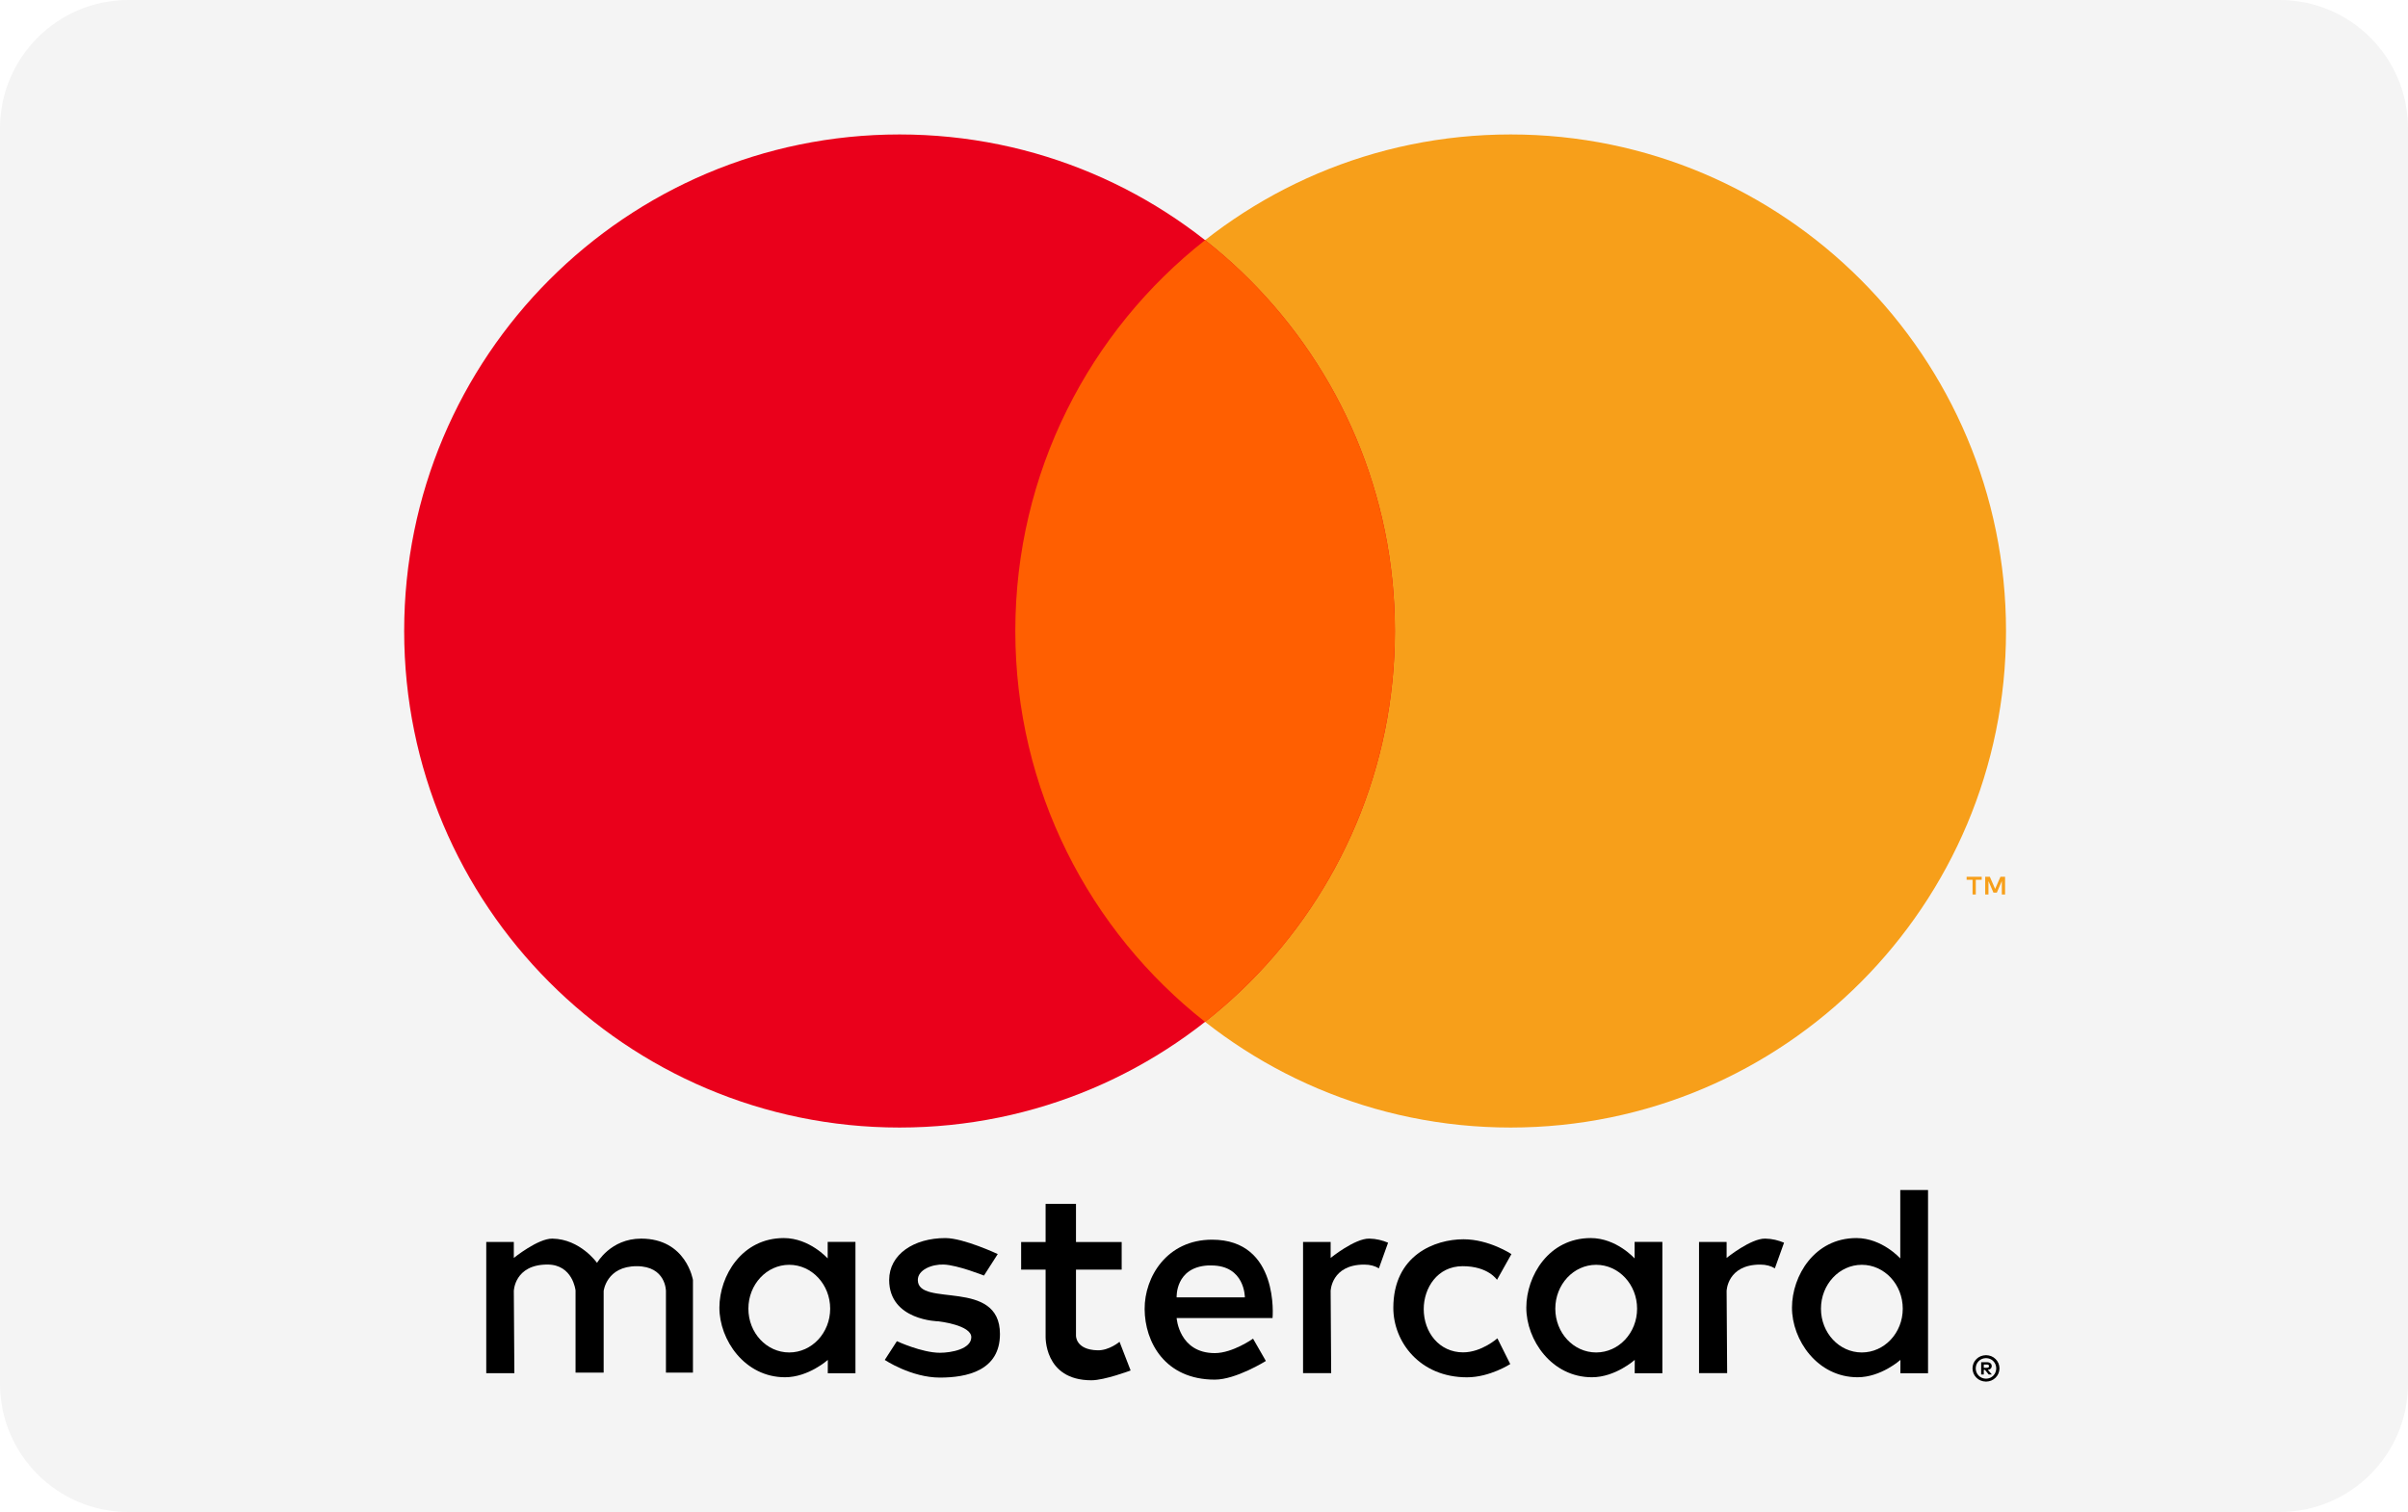
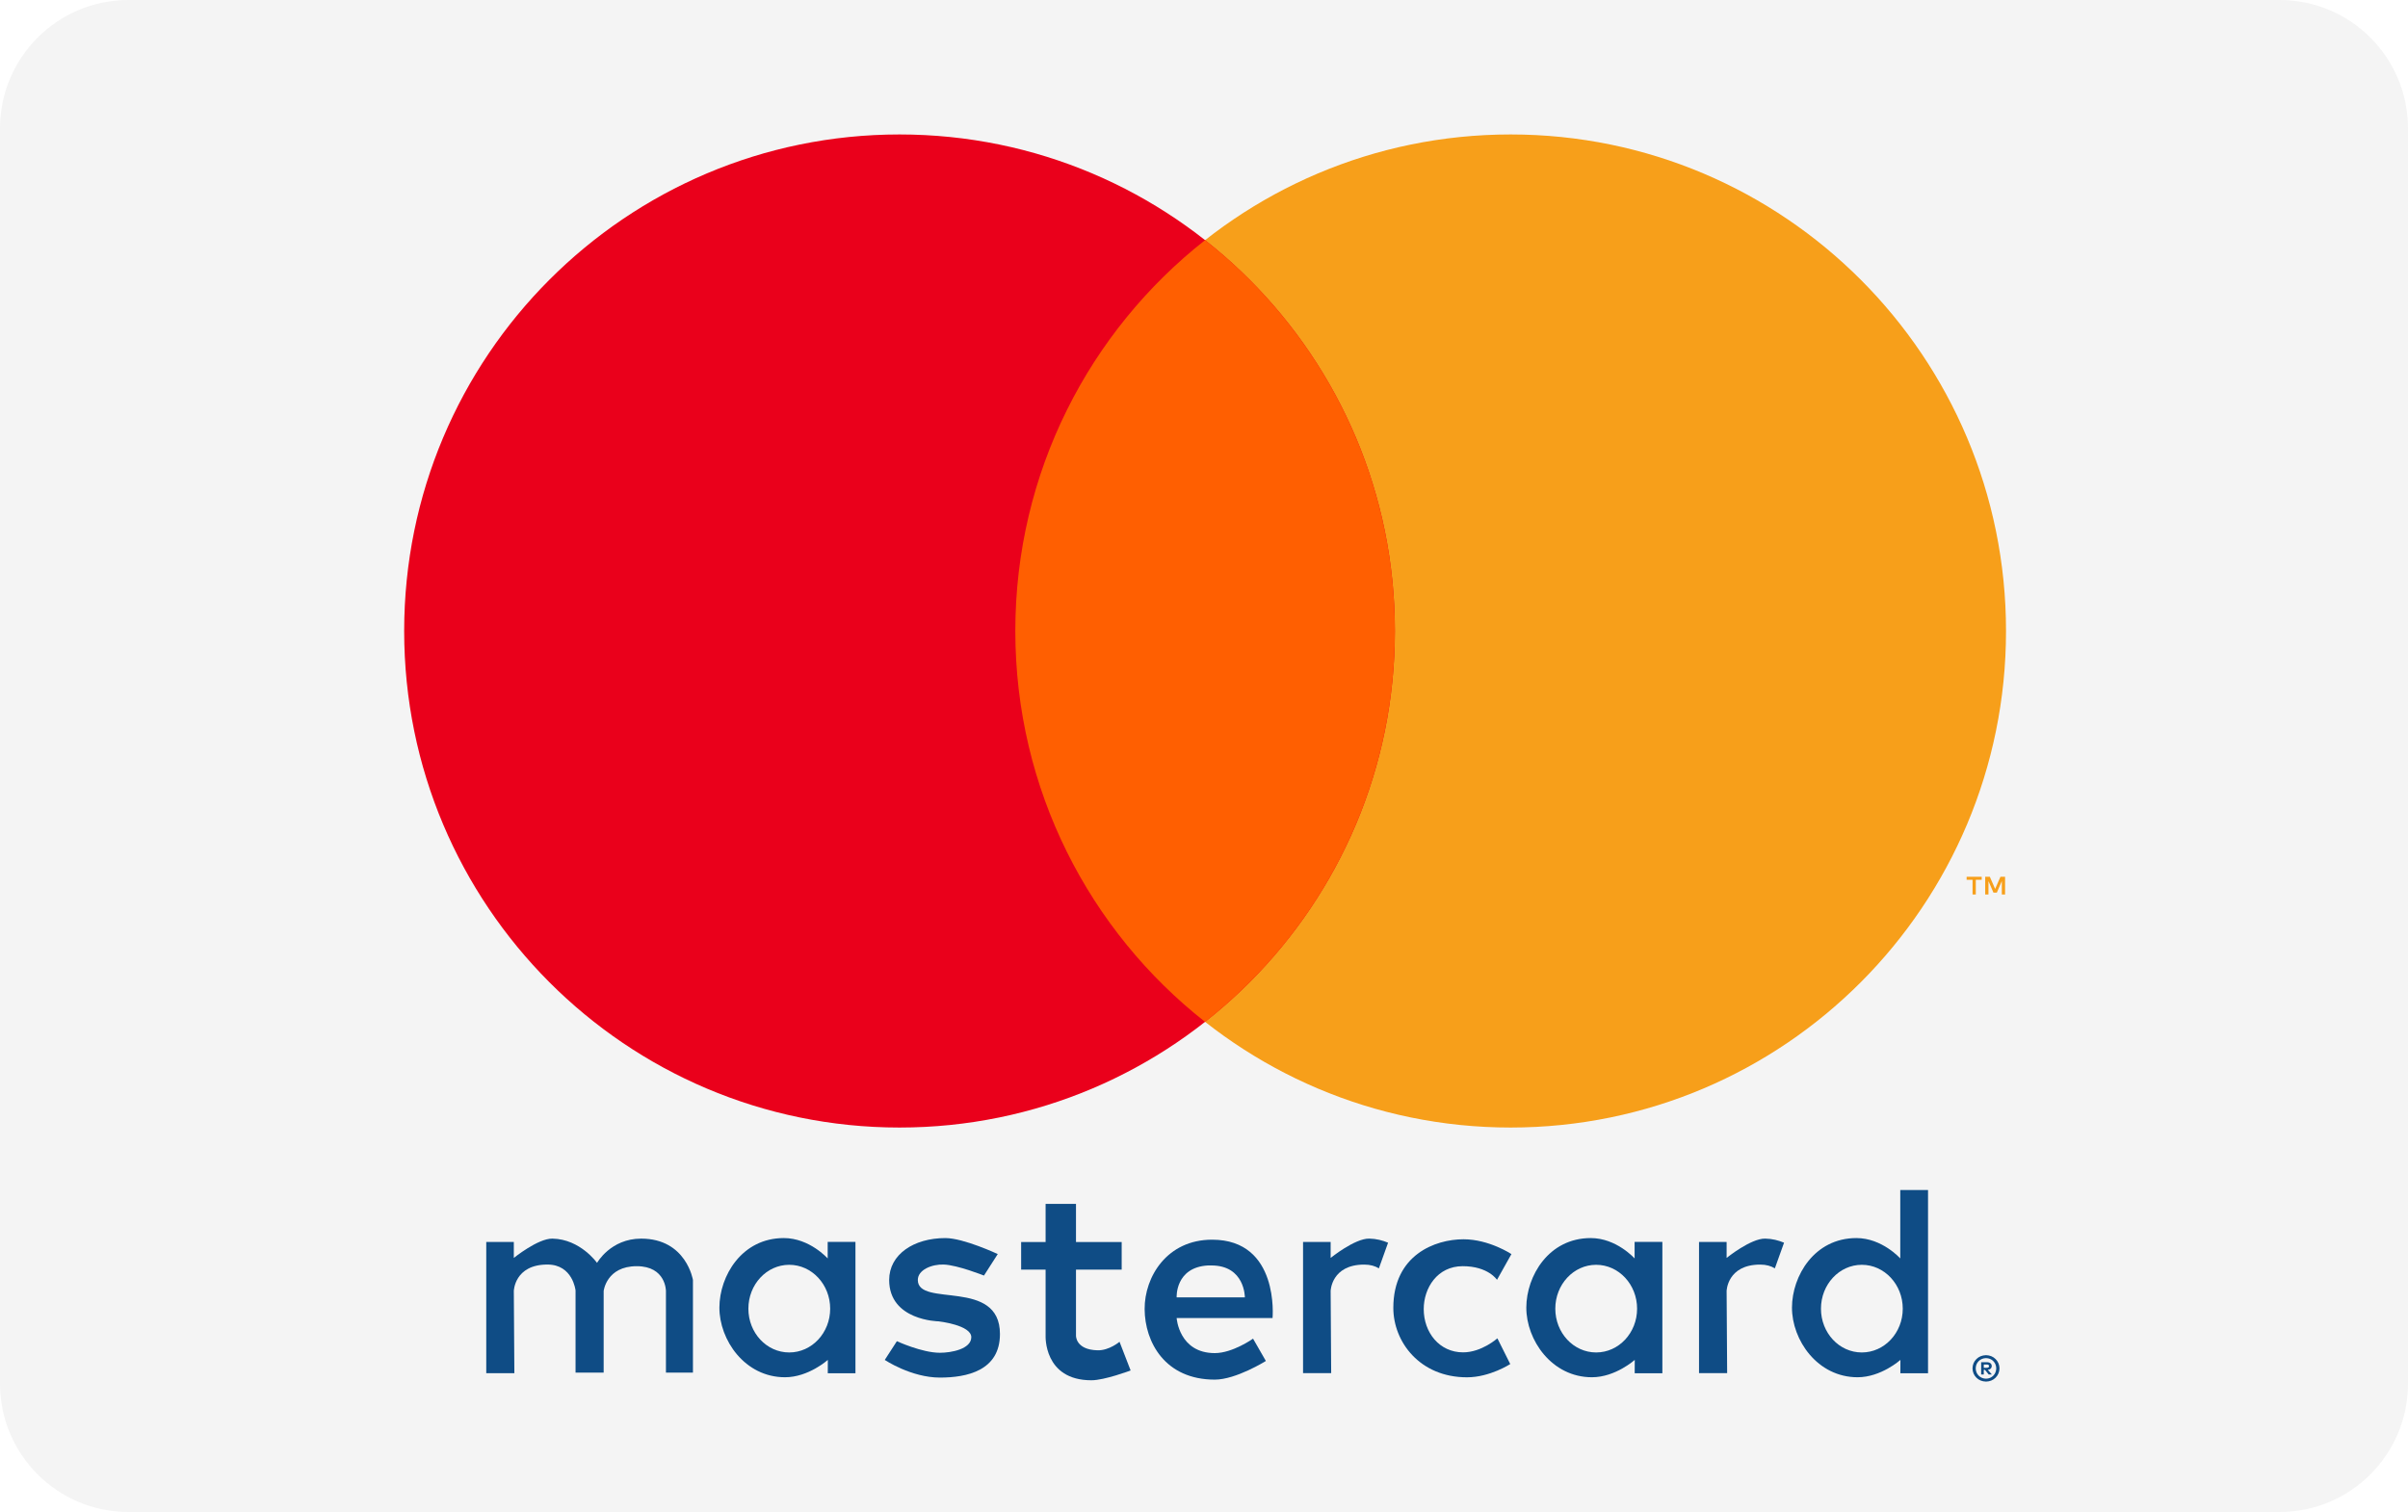
<svg xmlns="http://www.w3.org/2000/svg" viewBox="0 0 750 471" version="1.1" preserveAspectRatio="xMidYMid meet">
  <defs />
  <g id="Page-1" stroke="none" stroke-width="1" fill="none" fill-rule="evenodd">
    <g id="mastercard">
      <rect id="Rectangle-1" fill="#F4F4F4" x="0" y="0" width="750" height="471" rx="40" />
      <g id="mark" transform="translate(125.72, 41.85086)">
-         <g id="text" transform="translate(25.14268, 328.36)" fill="#000000">
+         <g id="text" transform="translate(25.14268, 328.36)" fill="#0F4C85">
          <path d="M467.716,51.933 C466.503,51.962 465.503,52.365 464.718,53.14 C463.933,53.916 463.526,54.886 463.498,56.051 C463.526,57.208 463.933,58.176 464.718,58.955 C465.503,59.734 466.503,60.139 467.716,60.17 C468.901,60.139 469.887,59.734 470.675,58.955 C471.463,58.176 471.872,57.208 471.902,56.051 C471.873,54.886 471.465,53.916 470.679,53.14 C469.893,52.365 468.905,51.962 467.716,51.933 L467.716,51.933 L467.716,51.933 Z M467.716,59.262 C466.791,59.239 466.029,58.926 465.429,58.323 C464.829,57.72 464.518,56.963 464.497,56.051 C464.518,55.136 464.829,54.38 465.429,53.781 C466.029,53.183 466.791,52.873 467.716,52.851 C468.62,52.873 469.371,53.183 469.967,53.781 C470.562,54.38 470.871,55.136 470.893,56.051 C470.871,56.963 470.562,57.72 469.967,58.323 C469.371,58.926 468.62,59.239 467.716,59.262 L467.716,59.262 L467.716,59.262 Z M467.958,54.123 L466.192,54.123 L466.192,57.949 L467.009,57.949 L467.009,56.516 L467.383,56.516 L468.543,57.949 L469.521,57.949 L468.27,56.506 C468.661,56.457 468.962,56.33 469.172,56.126 C469.382,55.922 469.489,55.661 469.491,55.345 C469.488,54.967 469.355,54.67 469.091,54.454 C468.828,54.238 468.45,54.128 467.958,54.123 L467.958,54.123 L467.958,54.123 Z M467.948,54.84 C468.167,54.84 468.339,54.883 468.463,54.967 C468.588,55.052 468.651,55.178 468.654,55.345 C468.651,55.516 468.588,55.645 468.463,55.731 C468.339,55.817 468.167,55.86 467.948,55.86 L467.009,55.86 L467.009,54.84 L467.948,54.84 L467.948,54.84 Z" id="path3078" />
          <path d="M9.343,57.543 L0.588,57.543 L0.588,16.66 L9.172,16.66 L9.172,21.642 C9.172,21.642 16.711,15.553 21.189,15.629 C29.895,15.777 35.094,23.188 35.094,23.188 C35.094,23.188 39.311,15.629 48.827,15.629 C62.9,15.629 64.964,28.513 64.964,28.513 L64.964,57.371 L56.552,57.371 L56.552,31.948 C56.552,31.948 56.583,24.218 47.454,24.218 C38.014,24.218 37.154,31.948 37.154,31.948 L37.154,57.371 L28.399,57.371 L28.399,31.776 C28.399,31.776 27.558,23.703 19.643,23.703 C9.365,23.703 9.172,31.948 9.172,31.948 L9.343,57.543 L9.343,57.543 Z" id="path3006" />
          <path d="M275.597,15.624 C271.119,15.548 263.581,21.636 263.581,21.636 L263.581,16.665 L254.988,16.665 L254.988,57.539 L263.749,57.539 L263.581,31.946 C263.581,31.946 263.774,23.718 274.053,23.718 C275.962,23.718 277.444,24.181 278.618,24.893 L278.618,24.86 L281.471,16.9 C279.749,16.175 277.791,15.661 275.597,15.624 L275.597,15.624 L275.597,15.624 Z" id="path3008" />
          <path d="M398.928,15.624 C394.45,15.548 386.912,21.636 386.912,21.636 L386.912,16.665 L378.319,16.665 L378.319,57.539 L387.079,57.539 L386.912,31.946 C386.912,31.946 387.105,23.718 397.384,23.718 C399.293,23.718 400.775,24.181 401.949,24.893 L401.949,24.86 L404.802,16.9 C403.08,16.175 401.122,15.661 398.928,15.624 L398.928,15.624 L398.928,15.624 Z" id="path3013" />
          <path d="M93.274,15.456 C80.171,15.456 73.237,27.24 73.202,37.085 C73.166,47.176 81.096,58.815 93.643,58.815 C100.963,58.815 106.976,53.408 106.976,53.408 L106.96,57.572 L115.578,57.572 L115.578,16.649 L106.93,16.649 L106.93,21.804 C106.93,21.804 101.283,15.456 93.274,15.456 L93.274,15.456 L93.274,15.456 Z M94.952,23.785 C101.991,23.785 107.706,29.912 107.706,37.454 C107.706,44.997 101.991,51.09 94.952,51.09 C87.912,51.09 82.231,44.997 82.231,37.454 C82.231,29.912 87.912,23.785 94.952,23.785 L94.952,23.785 L94.952,23.785 Z" id="path3015" />
          <path d="M344.598,15.456 C331.495,15.456 324.561,27.24 324.526,37.085 C324.49,47.176 332.42,58.815 344.967,58.815 C352.287,58.815 358.3,53.408 358.3,53.408 L358.284,57.572 L366.902,57.572 L366.902,16.649 L358.254,16.649 L358.254,21.804 C358.254,21.804 352.607,15.456 344.598,15.456 L344.598,15.456 L344.598,15.456 Z M346.276,23.785 C353.315,23.785 359.03,29.912 359.03,37.454 C359.03,44.997 353.315,51.09 346.276,51.09 C339.236,51.09 333.555,44.997 333.555,37.454 C333.555,29.912 339.236,23.785 346.276,23.785 L346.276,23.785 L346.276,23.785 Z" id="path3020" />
          <path d="M427.342,15.456 C414.24,15.456 407.306,27.24 407.271,37.085 C407.235,47.176 415.164,58.815 427.711,58.815 C435.031,58.815 441.045,53.408 441.045,53.408 L441.029,57.572 L449.647,57.572 L449.647,0.494 L440.999,0.494 L440.999,21.804 C440.999,21.804 435.351,15.456 427.342,15.456 L427.342,15.456 L427.342,15.456 Z M429.02,23.785 C436.06,23.785 441.775,29.912 441.775,37.454 C441.775,44.997 436.06,51.09 429.02,51.09 C421.981,51.09 416.299,44.997 416.299,37.454 C416.299,29.912 421.981,23.785 429.02,23.785 L429.02,23.785 L429.02,23.785 Z" id="path3022" />
          <path d="M141.872,58.917 C132.946,58.917 124.705,53.42 124.705,53.42 L128.482,47.58 C128.482,47.58 136.279,51.187 141.872,51.187 C145.506,51.187 151.584,50.013 151.657,46.377 C151.735,42.535 141.443,41.396 141.443,41.396 C141.443,41.396 126.079,41.186 126.079,28.513 C126.079,20.542 133.752,15.458 143.589,15.458 C149.273,15.458 159.897,20.439 159.897,20.439 L155.606,27.138 C155.606,27.138 147.402,23.859 143.074,23.703 C139.419,23.571 135.005,25.322 135.005,28.513 C135.005,37.181 160.584,27.837 160.584,45.347 C160.584,56.834 150.167,58.917 141.872,58.917 L141.872,58.917 L141.872,58.917 Z" id="path3024" />
          <path d="M174.802,4.809 L174.802,16.699 L167.183,16.699 L167.183,25.296 L174.802,25.296 L174.802,45.851 C174.802,45.851 174.128,59.755 189.067,59.755 C193.198,59.755 201.285,56.699 201.285,56.699 L197.828,47.765 C197.828,47.765 194.611,50.51 190.98,50.418 C184.076,50.244 184.267,45.817 184.267,45.817 L184.267,25.296 L198.499,25.296 L198.499,16.699 L184.267,16.699 L184.267,4.809 L174.802,4.809 L174.802,4.809 L174.802,4.809 Z" id="path3026" />
          <path d="M226.66,15.96 C212.61,15.96 205.59,27.539 205.648,37.589 C205.707,47.924 212.04,59.554 227.499,59.554 C234.115,59.554 243.408,53.743 243.408,53.743 L239.414,46.791 C239.414,46.791 233.073,51.292 227.499,51.292 C216.339,51.292 215.617,40.376 215.617,40.376 L245.489,40.376 C245.489,40.376 247.718,15.96 226.66,15.96 L226.66,15.96 L226.66,15.96 Z M225.384,23.987 C225.715,23.968 226.071,23.987 226.425,23.987 C236.938,23.987 236.863,33.928 236.863,33.928 L215.617,33.928 C215.617,33.928 215.114,24.571 225.384,23.987 L225.384,23.987 L225.384,23.987 Z" id="path3034" />
          <path d="M315.516,46.686 L319.522,54.703 C319.522,54.703 313.173,58.832 306.048,58.832 C291.297,58.832 283.105,47.723 283.105,37.212 C283.105,20.691 296.141,15.834 304.955,15.834 C312.956,15.834 319.886,20.45 319.886,20.45 L315.395,28.466 C315.395,28.466 312.672,24.215 304.713,24.215 C296.767,24.215 292.574,31.07 292.574,37.576 C292.574,44.867 297.454,51.059 304.834,51.059 C310.623,51.059 315.516,46.686 315.516,46.686 L315.516,46.686 L315.516,46.686 Z" id="path3037" />
        </g>
        <path d="M498.788,236.781 L498.788,231.261 L497.347,231.261 L495.69,235.057 L494.033,231.261 L492.593,231.261 L492.593,236.781 L493.61,236.781 L493.61,232.617 L495.163,236.207 L496.218,236.207 L497.771,232.608 L497.771,236.781 L498.788,236.781 L498.788,236.781 Z M489.665,236.781 L489.665,232.203 L491.51,232.203 L491.51,231.27 L486.812,231.27 L486.812,232.203 L488.657,232.203 L488.657,236.781 L489.665,236.781 L489.665,236.781 Z" id="path3057" fill="#F79F1A" />
        <path d="M499.077,154.71 C499.077,240.135 430,309.386 344.789,309.386 C259.578,309.386 190.501,240.135 190.501,154.71 C190.501,69.284 259.578,0.033 344.789,0.033 C430,0.033 499.077,69.284 499.077,154.71 L499.077,154.71 L499.077,154.71 Z" id="path2997" fill="#F79F1A" />
        <path d="M308.739,154.71 C308.739,240.135 239.662,309.386 154.452,309.386 C69.241,309.386 0.164,240.135 0.164,154.71 C0.164,69.284 69.241,0.033 154.452,0.033 C239.662,0.033 308.739,69.284 308.739,154.71 L308.739,154.71 L308.739,154.71 Z" id="path2995" fill="#EA001B" />
        <path d="M249.621,32.947 C213.621,61.264 190.513,105.265 190.513,154.695 C190.513,204.125 213.621,248.161 249.621,276.477 C285.62,248.161 308.728,204.125 308.728,154.695 C308.728,105.265 285.62,61.264 249.621,32.947 L249.621,32.947 L249.621,32.947 Z" id="path2999" fill="#FF5F01" />
      </g>
    </g>
  </g>
</svg>
